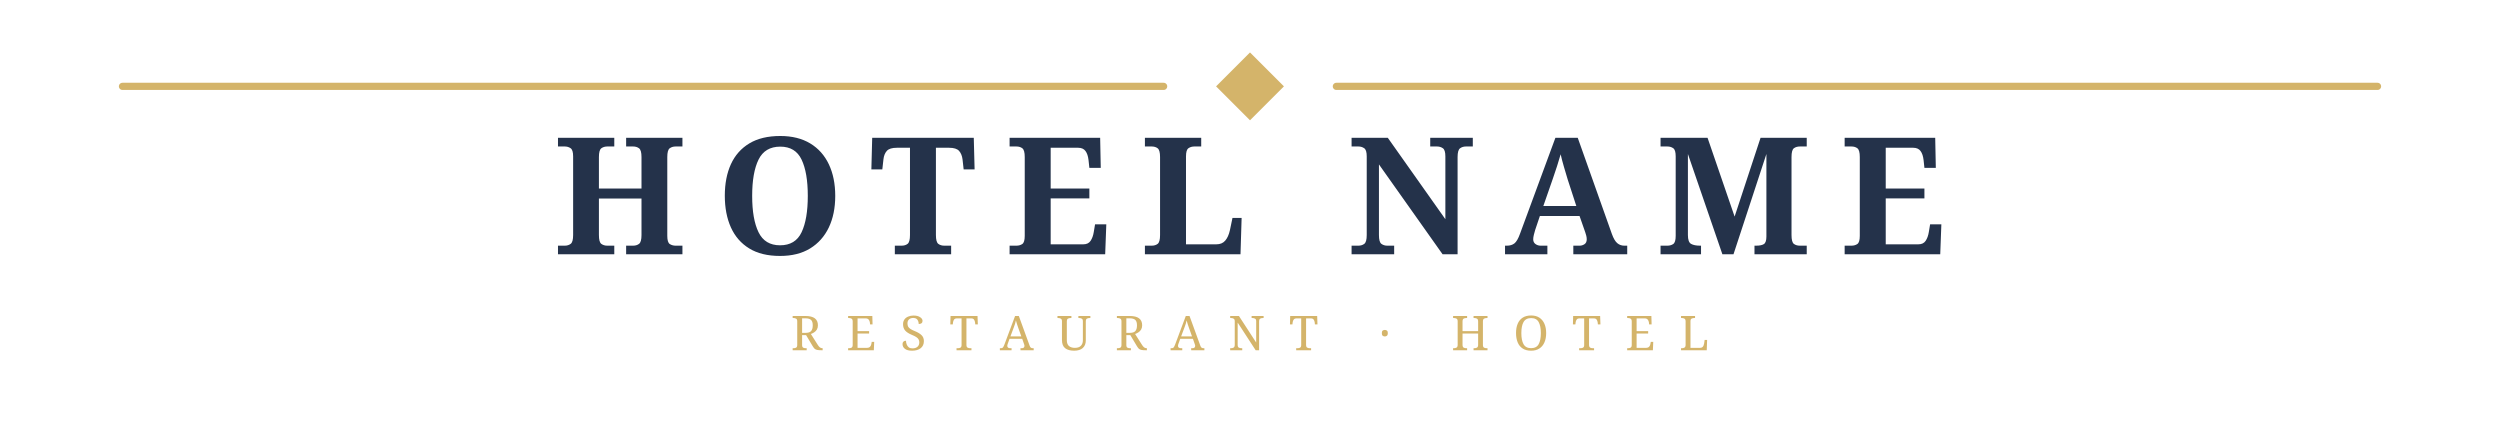
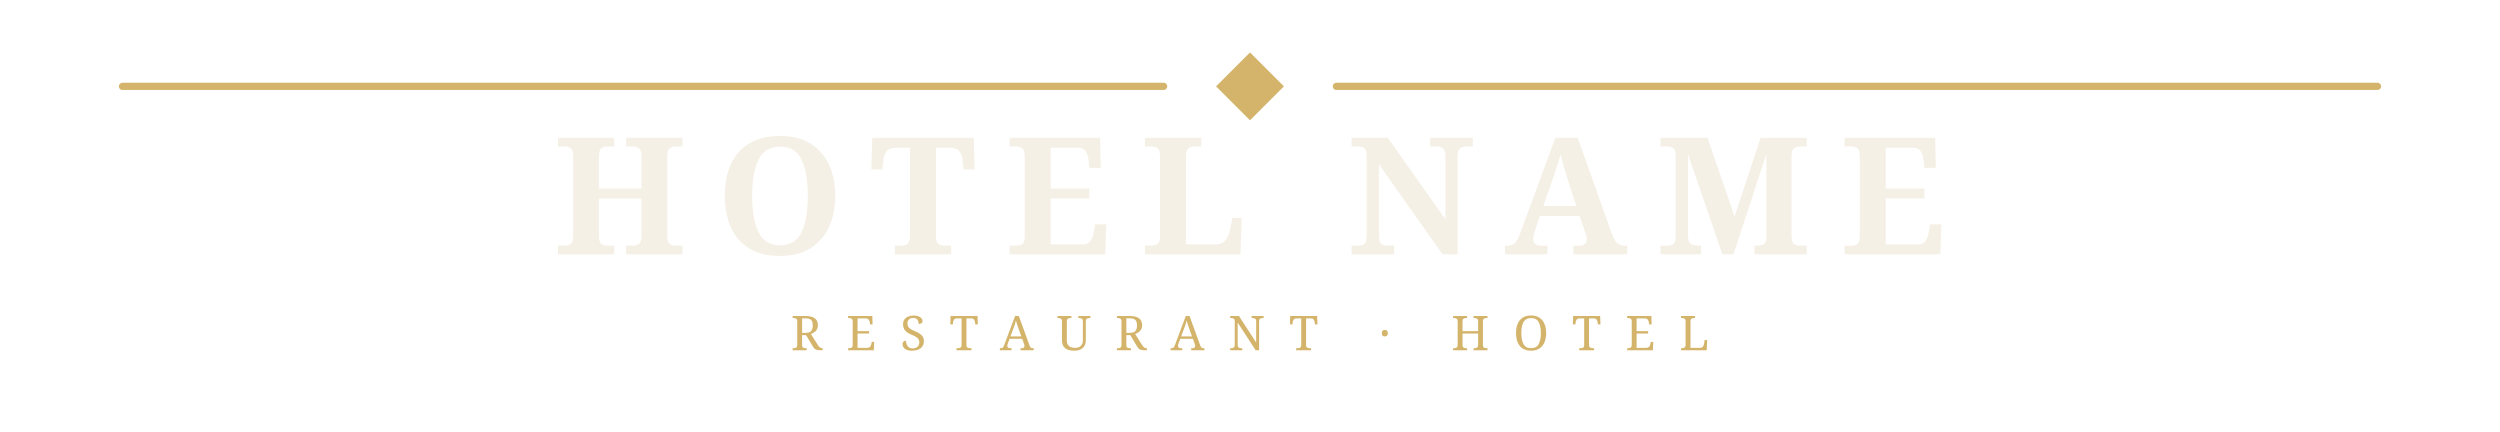
- <svg xmlns="http://www.w3.org/2000/svg" viewBox="0 0 520 90" width="220" height="38" role="img" aria-labelledby="logoTitle">
+ <svg xmlns="http://www.w3.org/2000/svg" viewBox="0 0 520 90" width="220" height="38" role="img" aria-labelledby="logoTitleLight">
  <line x1="25" y1="18" x2="242" y2="18" stroke="#D4B46A" stroke-width="1.5" stroke-linecap="round" />
  <line x1="278" y1="18" x2="495" y2="18" stroke="#D4B46A" stroke-width="1.5" stroke-linecap="round" />
  <rect x="255" y="13" width="10" height="10" transform="rotate(45 260 18)" fill="#D4B46A" />
-   <text x="260" y="53" text-anchor="middle" font-family="'Cormorant Garamond', Georgia, serif" font-size="34" font-weight="600" letter-spacing="6" fill="#24324A">
+   <text x="260" y="53" text-anchor="middle" font-family="'Cormorant Garamond', Georgia, serif" font-size="34" font-weight="600" letter-spacing="6" fill="#F5F0E6">
    HOTEL NAME
  </text>
  <text x="260" y="73" text-anchor="middle" font-family="'Cormorant Garamond', Georgia, serif" font-size="10" font-weight="500" letter-spacing="5" fill="#D4B46A">
    RESTAURANT · HOTEL
  </text>
</svg>
